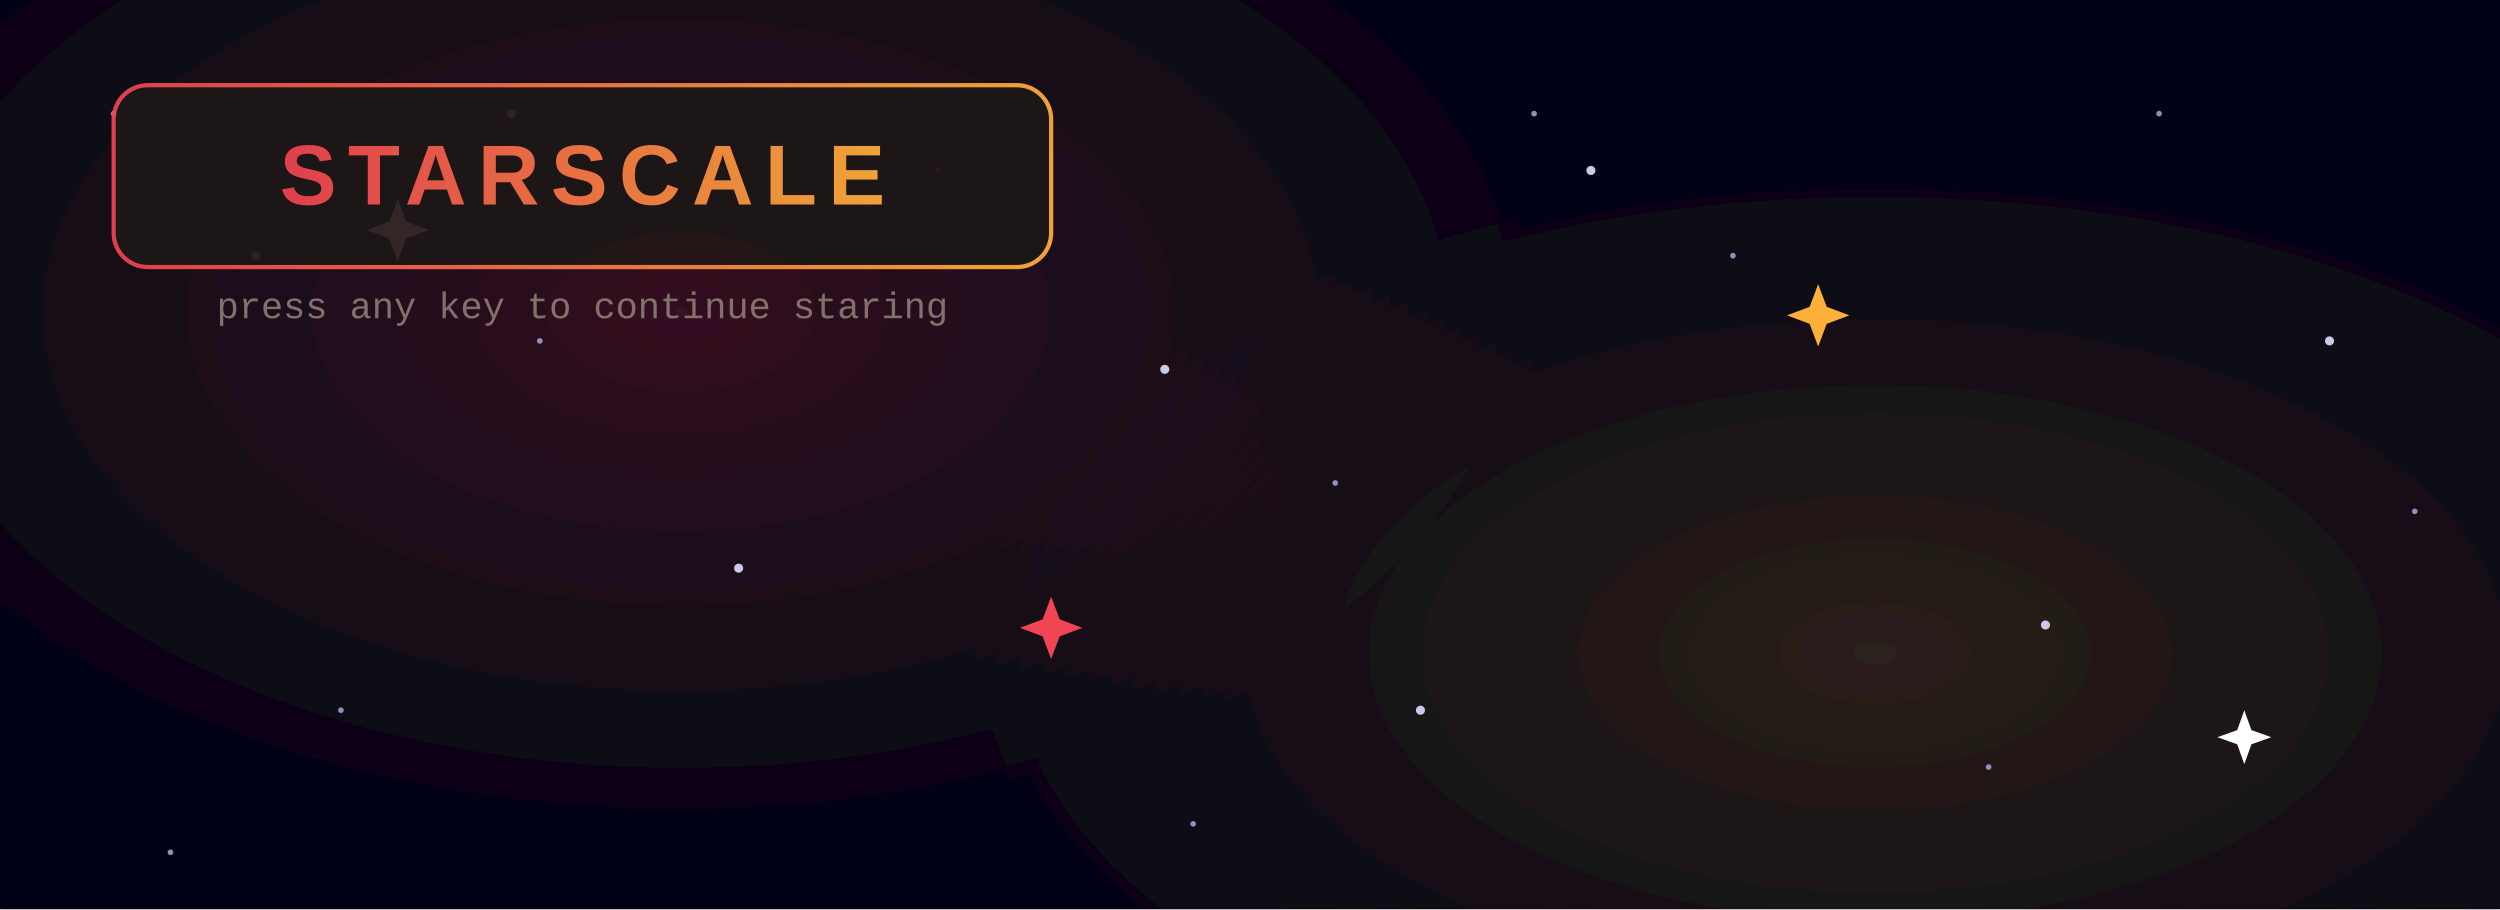
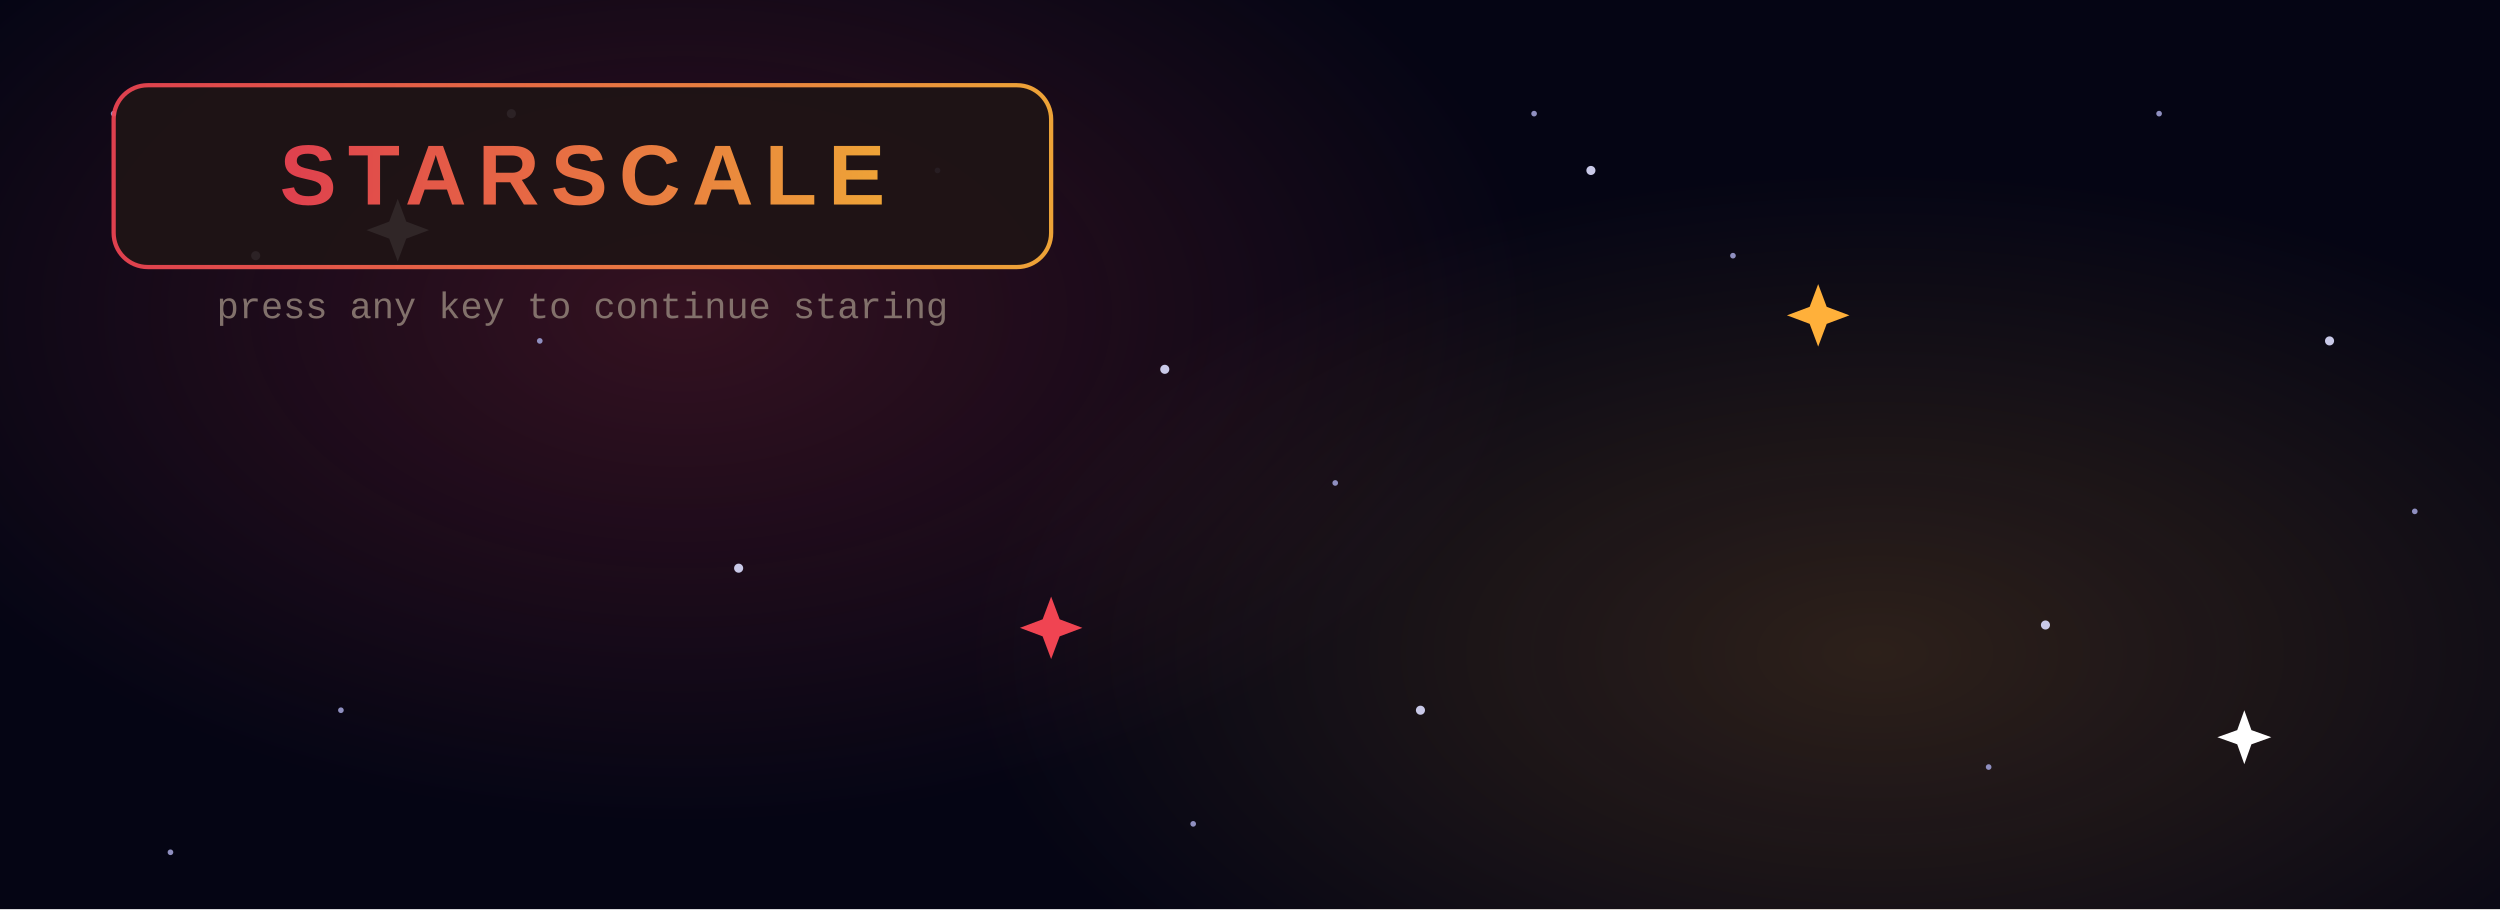
<svg xmlns="http://www.w3.org/2000/svg" width="880" height="320" viewBox="0 0 880 320" role="img" aria-label="starfield screensaver with a drifting STARSCALE chunk">
  <defs>
    <radialGradient id="neb1" cx=".5" cy=".5" r=".5">
      <stop offset="0" stop-color="#f04452" stop-opacity=".2" />
      <stop offset="1" stop-color="#f04452" stop-opacity="0" />
    </radialGradient>
    <radialGradient id="neb2" cx=".5" cy=".5" r=".5">
      <stop offset="0" stop-color="#ffb03a" stop-opacity=".16" />
      <stop offset="1" stop-color="#ffb03a" stop-opacity="0" />
    </radialGradient>
    <linearGradient id="titleg" x1="0" y1="0" x2="1" y2="0">
      <stop offset="0" stop-color="#f04452">
        <animate attributeName="stop-color" values="#f04452;#ffb03a;#ffc46a;#f04452" dur="10s" repeatCount="indefinite" />
      </stop>
      <stop offset="1" stop-color="#ffb03a">
        <animate attributeName="stop-color" values="#ffb03a;#ffc46a;#f04452;#ffb03a" dur="10s" repeatCount="indefinite" />
      </stop>
    </linearGradient>
-     <filter id="artGlow" x="-25%" y="-25%" width="150%" height="150%">
-       <feGaussianBlur stdDeviation=".85" result="b" />
-       <feColorMatrix in="b" type="matrix" values="1 0 0 0 0  0 1 0 0 0  0 0 1 0 0  0 0 0 0.4 0" result="g" />
-       <feMerge>
-         <feMergeNode in="g" />
-         <feMergeNode in="SourceGraphic" />
-       </feMerge>
-     </filter>
  </defs>
-   <g filter="url(#artGlow)">
-     <rect width="880" height="320" fill="#050514" />
-     <ellipse cx="240" cy="110" rx="300" ry="180" fill="url(#neb1)" />
-     <ellipse cx="660" cy="230" rx="320" ry="170" fill="url(#neb2)" />
-     <g fill="#8f8fc0">
-       <animateTransform attributeName="transform" type="translate" values="0,0;-880,0" dur="90s" repeatCount="indefinite" />
-       <circle cx="40" cy="40" r="1" />
-       <circle cx="190" cy="120" r="1" />
-       <circle cx="330" cy="60" r="1" />
-       <circle cx="470" cy="170" r="1" />
-       <circle cx="610" cy="90" r="1" />
-       <circle cx="760" cy="40" r="1" />
-       <circle cx="120" cy="250" r="1" />
-       <circle cx="420" cy="290" r="1" />
-       <circle cx="700" cy="270" r="1" />
-       <circle cx="850" cy="180" r="1" />
-       <circle cx="60" cy="300" r="1" />
-       <circle cx="540" cy="40" r="1" />
-       <circle cx="920" cy="40" r="1" />
-       <circle cx="1070" cy="120" r="1" />
-       <circle cx="1210" cy="60" r="1" />
-       <circle cx="1350" cy="170" r="1" />
-       <circle cx="1490" cy="90" r="1" />
-       <circle cx="1640" cy="40" r="1" />
-       <circle cx="1000" cy="250" r="1" />
-       <circle cx="1300" cy="290" r="1" />
-       <circle cx="1580" cy="270" r="1" />
-       <circle cx="1730" cy="180" r="1" />
-       <circle cx="940" cy="300" r="1" />
-       <circle cx="1420" cy="40" r="1" />
-     </g>
-     <g fill="#c9c9e8">
-       <animateTransform attributeName="transform" type="translate" values="0,0;-880,0" dur="45s" repeatCount="indefinite" />
-       <circle cx="90" cy="90" r="1.6" />
-       <circle cx="260" cy="200" r="1.6" />
-       <circle cx="410" cy="130" r="1.6" />
-       <circle cx="560" cy="60" r="1.6" />
-       <circle cx="720" cy="220" r="1.6" />
-       <circle cx="820" cy="120" r="1.6" />
-       <circle cx="180" cy="40" r="1.6" />
-       <circle cx="500" cy="250" r="1.6" />
-       <circle cx="970" cy="90" r="1.6" />
-       <circle cx="1140" cy="200" r="1.6" />
-       <circle cx="1290" cy="130" r="1.6" />
-       <circle cx="1440" cy="60" r="1.6" />
-       <circle cx="1600" cy="220" r="1.6" />
-       <circle cx="1700" cy="120" r="1.6" />
-       <circle cx="1060" cy="40" r="1.6" />
-       <circle cx="1380" cy="250" r="1.6" />
-     </g>
-     <g fill="#ffffff">
-       <animateTransform attributeName="transform" type="translate" values="0,0;-880,0" dur="22s" repeatCount="indefinite" />
-       <path d="M140 70 l3 8 8 3 -8 3 -3 8 -3 -8 -8 -3 8 -3 z">
-         <animate attributeName="opacity" values="1;.2;1" dur="2s" repeatCount="indefinite" />
-       </path>
-       <path d="M370 210 l3 8 8 3 -8 3 -3 8 -3 -8 -8 -3 8 -3 z" fill="#f04452">
-         <animate attributeName="opacity" values=".2;1;.2" dur="2.6s" repeatCount="indefinite" />
-       </path>
-       <path d="M640 100 l3 8 8 3 -8 3 -3 8 -3 -8 -8 -3 8 -3 z" fill="#ffb03a">
-         <animate attributeName="opacity" values="1;.25;1" dur="3.1s" repeatCount="indefinite" />
-       </path>
-       <path d="M790 250 l2.5 7 7 2.5 -7 2.5 -2.5 7 -2.5 -7 -7 -2.5 7 -2.5 z">
-         <animate attributeName="opacity" values=".3;1;.3" dur="1.8s" repeatCount="indefinite" />
-       </path>
-       <path d="M1020 70 l3 8 8 3 -8 3 -3 8 -3 -8 -8 -3 8 -3 z">
-         <animate attributeName="opacity" values="1;.2;1" dur="2s" repeatCount="indefinite" />
-       </path>
-       <path d="M1250 210 l3 8 8 3 -8 3 -3 8 -3 -8 -8 -3 8 -3 z" fill="#f04452">
-         <animate attributeName="opacity" values=".2;1;.2" dur="2.6s" repeatCount="indefinite" />
-       </path>
-       <path d="M1520 100 l3 8 8 3 -8 3 -3 8 -3 -8 -8 -3 8 -3 z" fill="#ffb03a">
-         <animate attributeName="opacity" values="1;.25;1" dur="3.1s" repeatCount="indefinite" />
-       </path>
-       <path d="M1670 250 l2.5 7 7 2.5 -7 2.5 -2.5 7 -2.5 -7 -7 -2.5 7 -2.5 z">
-         <animate attributeName="opacity" values=".3;1;.3" dur="1.8s" repeatCount="indefinite" />
-       </path>
-     </g>
-     <g>
-       <animateMotion path="M0,0; 240,90; 420,60; 240,90; 0,0" dur="26s" repeatCount="indefinite" />
-       <g opacity=".92">
-         <rect x="40" y="30" width="330" height="64" rx="12" fill="#1e1415" stroke="url(#titleg)" stroke-width="1.5" />
-         <text x="205" y="72" text-anchor="middle" font-family="'Arial Black','Segoe UI',Arial,sans-serif" font-weight="900" font-size="30" letter-spacing="4" fill="url(#titleg)">STARSCALE</text>
-         <text x="205" y="112" text-anchor="middle" font-family="'Courier New',monospace" font-size="13" fill="#8a7a72">press any key to continue staring</text>
-       </g>
+   <rect width="880" height="320" fill="#050514" />
+   <ellipse cx="240" cy="110" rx="300" ry="180" fill="url(#neb1)" />
+   <ellipse cx="660" cy="230" rx="320" ry="170" fill="url(#neb2)" />
+   <g fill="#8f8fc0">
+     <animateTransform attributeName="transform" type="translate" values="0,0;-880,0" dur="90s" repeatCount="indefinite" />
+     <circle cx="40" cy="40" r="1" />
+     <circle cx="190" cy="120" r="1" />
+     <circle cx="330" cy="60" r="1" />
+     <circle cx="470" cy="170" r="1" />
+     <circle cx="610" cy="90" r="1" />
+     <circle cx="760" cy="40" r="1" />
+     <circle cx="120" cy="250" r="1" />
+     <circle cx="420" cy="290" r="1" />
+     <circle cx="700" cy="270" r="1" />
+     <circle cx="850" cy="180" r="1" />
+     <circle cx="60" cy="300" r="1" />
+     <circle cx="540" cy="40" r="1" />
+     <circle cx="920" cy="40" r="1" />
+     <circle cx="1070" cy="120" r="1" />
+     <circle cx="1210" cy="60" r="1" />
+     <circle cx="1350" cy="170" r="1" />
+     <circle cx="1490" cy="90" r="1" />
+     <circle cx="1640" cy="40" r="1" />
+     <circle cx="1000" cy="250" r="1" />
+     <circle cx="1300" cy="290" r="1" />
+     <circle cx="1580" cy="270" r="1" />
+     <circle cx="1730" cy="180" r="1" />
+     <circle cx="940" cy="300" r="1" />
+     <circle cx="1420" cy="40" r="1" />
+   </g>
+   <g fill="#c9c9e8">
+     <animateTransform attributeName="transform" type="translate" values="0,0;-880,0" dur="45s" repeatCount="indefinite" />
+     <circle cx="90" cy="90" r="1.6" />
+     <circle cx="260" cy="200" r="1.6" />
+     <circle cx="410" cy="130" r="1.6" />
+     <circle cx="560" cy="60" r="1.6" />
+     <circle cx="720" cy="220" r="1.6" />
+     <circle cx="820" cy="120" r="1.6" />
+     <circle cx="180" cy="40" r="1.6" />
+     <circle cx="500" cy="250" r="1.6" />
+     <circle cx="970" cy="90" r="1.6" />
+     <circle cx="1140" cy="200" r="1.6" />
+     <circle cx="1290" cy="130" r="1.6" />
+     <circle cx="1440" cy="60" r="1.6" />
+     <circle cx="1600" cy="220" r="1.6" />
+     <circle cx="1700" cy="120" r="1.6" />
+     <circle cx="1060" cy="40" r="1.6" />
+     <circle cx="1380" cy="250" r="1.6" />
+   </g>
+   <g fill="#ffffff">
+     <animateTransform attributeName="transform" type="translate" values="0,0;-880,0" dur="22s" repeatCount="indefinite" />
+     <path d="M140 70 l3 8 8 3 -8 3 -3 8 -3 -8 -8 -3 8 -3 z">
+       <animate attributeName="opacity" values="1;.2;1" dur="2s" repeatCount="indefinite" />
+     </path>
+     <path d="M370 210 l3 8 8 3 -8 3 -3 8 -3 -8 -8 -3 8 -3 z" fill="#f04452">
+       <animate attributeName="opacity" values=".2;1;.2" dur="2.6s" repeatCount="indefinite" />
+     </path>
+     <path d="M640 100 l3 8 8 3 -8 3 -3 8 -3 -8 -8 -3 8 -3 z" fill="#ffb03a">
+       <animate attributeName="opacity" values="1;.25;1" dur="3.1s" repeatCount="indefinite" />
+     </path>
+     <path d="M790 250 l2.5 7 7 2.5 -7 2.5 -2.5 7 -2.5 -7 -7 -2.5 7 -2.5 z">
+       <animate attributeName="opacity" values=".3;1;.3" dur="1.8s" repeatCount="indefinite" />
+     </path>
+     <path d="M1020 70 l3 8 8 3 -8 3 -3 8 -3 -8 -8 -3 8 -3 z">
+       <animate attributeName="opacity" values="1;.2;1" dur="2s" repeatCount="indefinite" />
+     </path>
+     <path d="M1250 210 l3 8 8 3 -8 3 -3 8 -3 -8 -8 -3 8 -3 z" fill="#f04452">
+       <animate attributeName="opacity" values=".2;1;.2" dur="2.6s" repeatCount="indefinite" />
+     </path>
+     <path d="M1520 100 l3 8 8 3 -8 3 -3 8 -3 -8 -8 -3 8 -3 z" fill="#ffb03a">
+       <animate attributeName="opacity" values="1;.25;1" dur="3.1s" repeatCount="indefinite" />
+     </path>
+     <path d="M1670 250 l2.5 7 7 2.5 -7 2.5 -2.5 7 -2.5 -7 -7 -2.5 7 -2.5 z">
+       <animate attributeName="opacity" values=".3;1;.3" dur="1.8s" repeatCount="indefinite" />
+     </path>
+   </g>
+   <g>
+     <animateMotion path="M0,0; 240,90; 420,60; 240,90; 0,0" dur="26s" repeatCount="indefinite" />
+     <g opacity=".92">
+       <rect x="40" y="30" width="330" height="64" rx="12" fill="#1e1415" stroke="url(#titleg)" stroke-width="1.5" />
+       <text x="205" y="72" text-anchor="middle" font-family="'Arial Black','Segoe UI',Arial,sans-serif" font-weight="900" font-size="30" letter-spacing="4" fill="url(#titleg)">STARSCALE</text>
+       <text x="205" y="112" text-anchor="middle" font-family="'Courier New',monospace" font-size="13" fill="#8a7a72">press any key to continue staring</text>
    </g>
  </g>
</svg>
